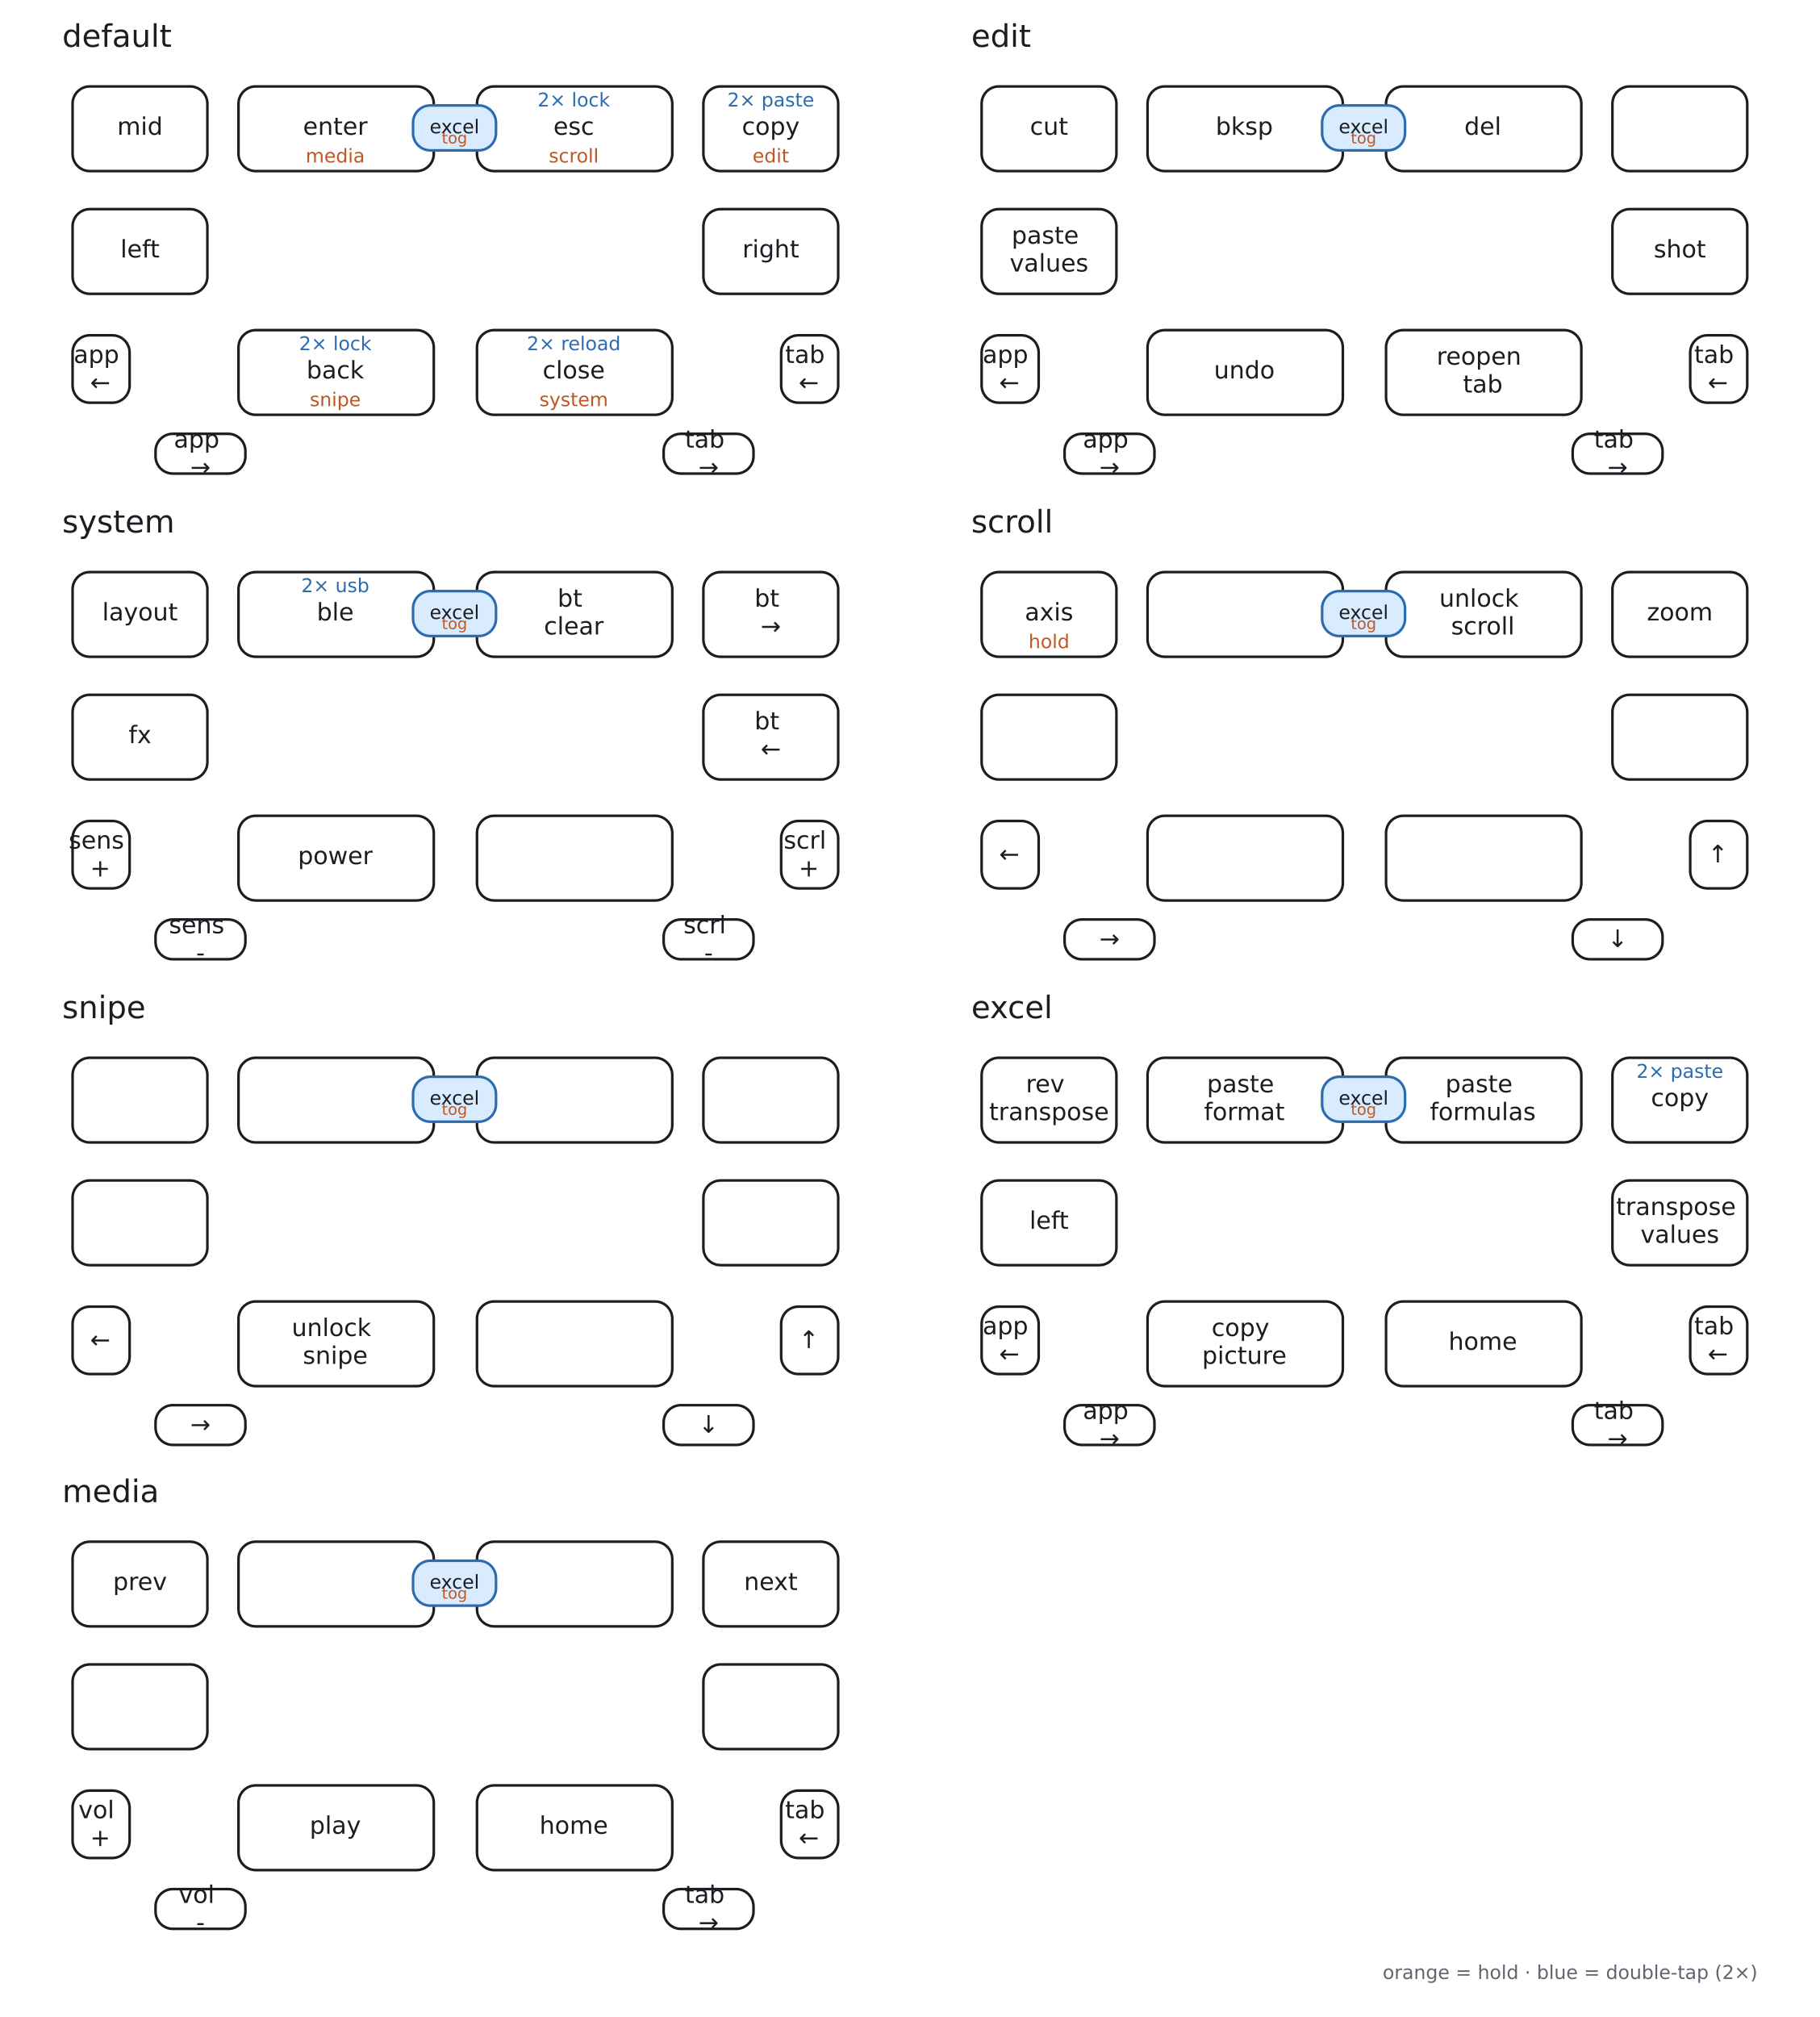
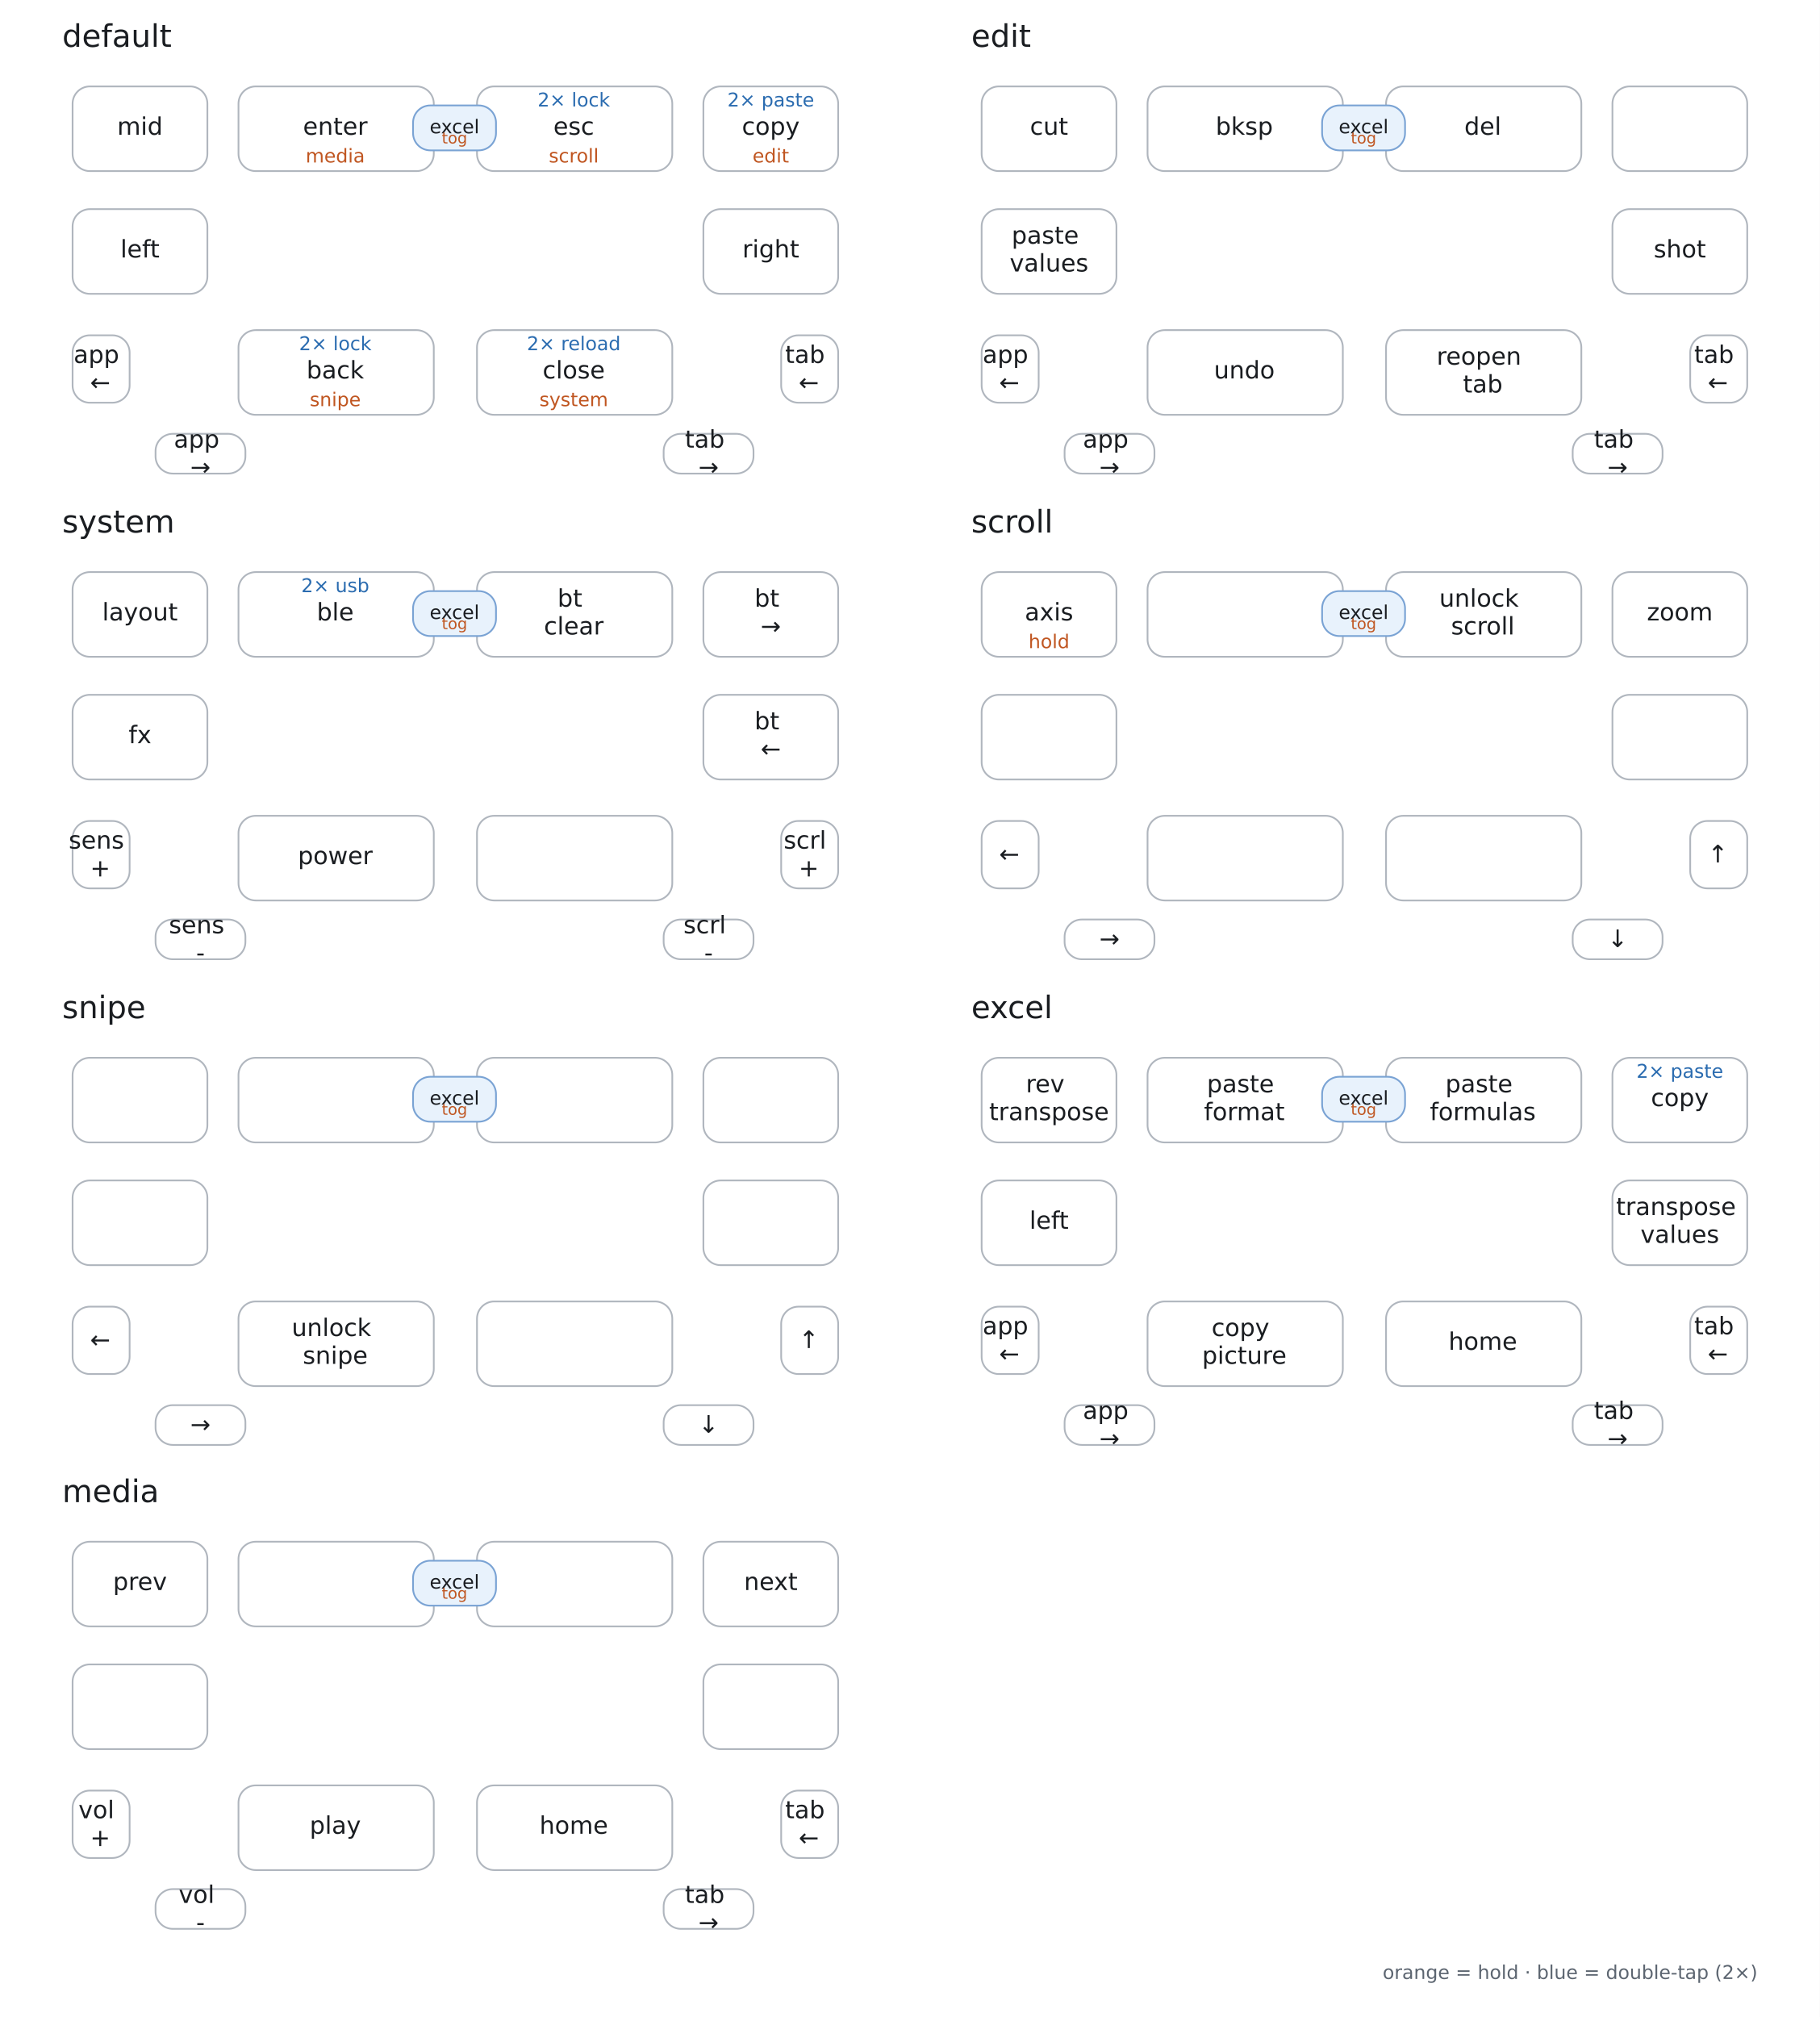
<svg xmlns="http://www.w3.org/2000/svg" width="1053" height="1167" viewBox="0 0 1053 1167" class="keymap">
  <rect id="page-bg" width="100%" height="100%" fill="#ffffff" />
  <style>/* inherit to force styles through use tags */
svg path {
    fill: inherit;
}

/* font and background color specifications */
svg.keymap {
    font-family: SFMono-Regular,Consolas,Liberation Mono,Menlo,monospace;
    font-size: 14px;
    font-kerning: normal;
    text-rendering: optimizeLegibility;
    fill: #24292e;
}

/* default key styling */
rect.key {
    fill: #f6f8fa;
}

rect.key, rect.combo {
    stroke: #c9cccf;
    stroke-width: 1;
}

/* default key side styling, only used is draw_key_sides is set */
rect.side {
    filter: brightness(90%);
}

/* color accent for combo boxes */
rect.combo, rect.combo-separate {
    fill: #cdf;
}

/* color accent for held keys */
rect.held, rect.combo.held {
    fill: #fdd;
}

/* color accent for ghost (optional) keys */
rect.ghost, rect.combo.ghost {
    stroke-dasharray: 4, 4;
    stroke-width: 2;
}

text {
    text-anchor: middle;
    dominant-baseline: middle;
}

/* styling for layer labels */
text.label {
    font-weight: bold;
    text-anchor: start;
    stroke: white;
    stroke-width: 4;
    paint-order: stroke;
}

/* styling for optional footer */
text.footer {
    text-anchor: end;
    dominant-baseline: auto;
    stroke: white;
    stroke-width: 4;
    paint-order: stroke;
}

/* styling for combo tap, and key non-tap label text */
text.combo, text.hold, text.shifted, text.left, text.right, text.tl, text.tr, text.bl, text.br {
    font-size: 11px;
}

text.hold, text.bl, text.br {
    text-anchor: middle;
    dominant-baseline: auto;
}

text.shifted, text.tl, text.tr {
    text-anchor: middle;
    dominant-baseline: hanging;
}

text.left, text.tl, text.bl {
    text-anchor: start;
}

text.right, text.tr, text.br {
    text-anchor: end;
}

text.layer-activator {
    text-decoration: underline;
}

/* styling for hold/shifted label text in combo box */
text.combo.hold, text.combo.shifted, text.combo.left, text.combo.right {
    font-size: 8px;
}

/* lighter symbol for transparent keys */
text.trans {
    fill: #7b7e81;
}

/* styling for combo dendrons */
path.combo {
    stroke-width: 1;
    stroke: gray;
    fill: none;
}

/* Start Tabler Icons Cleanup */
/* cannot use height/width with glyphs */
.icon-tabler &gt; path {
    fill: inherit;
    stroke: inherit;
    stroke-width: 2;
}
/* hide tabler's default box */
.icon-tabler &gt; path[stroke="none"][fill="none"] {
    visibility: hidden;
}
/* End Tabler Icons Cleanup */

svg.keymap {
  font-family: "DejaVu Sans", "Segoe UI", sans-serif;
  font-size: 15px;
  font-weight: 400;
  fill: #1a1d21;
}
rect.key {
  fill: #ffffff;
-   stroke: #1a1d21;
-   stroke-width: 1.5;
+   stroke: #b0b6be;
+   stroke-width: 1;
}
rect.combo, rect.combo-separate {
-   fill: #d8ebff;
-   stroke: #2b6cb0;
-   stroke-width: 1.5;
+   fill: #e8f2fc;
+   stroke: #7aa3d4;
+   stroke-width: 1;
}
rect.held, rect.combo.held {
  fill: #ffe8c8;
  stroke: #c05621;
}
rect.ghost, rect.combo.ghost {
  stroke: #a0a6ad;
  stroke-dasharray: 5, 4;
  fill: #f4f5f6;
}
text.label {
  font-size: 18px;
  font-weight: 400 !important;
  letter-spacing: 0;
  stroke: #ffffff;
  stroke-width: 5;
  paint-order: stroke;
}
text.footer {
  font-size: 11px;
  font-weight: 400;
  fill: #5c6570;
  stroke: none;
}
text.key.tap {
  font-size: 14px;
  font-weight: 400;
}
text.hold, text.shifted, text.left, text.right, text.tl, text.tr, text.bl, text.br, text.combo {
  font-size: 11px;
  font-weight: 400;
}
text.hold {
  fill: #c05621;
}
text.shifted {
  fill: #2b6cb0;
}
text.combo.tap {
  font-size: 11px;
  font-weight: 400;
}
text.combo.hold, text.combo.shifted {
  font-size: 9px;
  font-weight: 400;
}
text.trans {
  fill: #c5c9ce;
}
path.combo {
  stroke: #2b6cb0;
  stroke-width: 1.5;
}
</style>
  <g transform="translate(36, 0)" class="layer-default">
    <text x="0" y="22" class="label" id="default">default</text>
    <g transform="translate(0, 44)">
      <g transform="translate(158, 30)" class="key keypos-0">
        <rect rx="10" ry="10" x="-56" y="-24" width="113" height="49" class="key" />
        <text x="0" y="0" class="key tap">enter</text>
        <text x="0" y="20" class="key hold">media</text>
      </g>
      <g transform="translate(296, 30)" class="key keypos-1">
        <rect rx="10" ry="10" x="-56" y="-24" width="113" height="49" class="key" />
        <text x="0" y="0" class="key tap">esc</text>
        <text x="0" y="20" class="key hold">scroll</text>
        <text x="0" y="-20" class="key shifted">2× lock</text>
      </g>
      <g transform="translate(45, 30)" class="key keypos-2">
        <rect rx="10" ry="10" x="-39" y="-24" width="78" height="49" class="key" />
        <text x="0" y="0" class="key tap">mid</text>
      </g>
      <g transform="translate(410, 30)" class="key keypos-3">
        <rect rx="10" ry="10" x="-39" y="-24" width="78" height="49" class="key" />
        <text x="0" y="0" class="key tap">copy</text>
        <text x="0" y="20" class="key hold">edit</text>
        <text x="0" y="-20" class="key shifted">2× paste</text>
      </g>
      <g transform="translate(45, 101)" class="key keypos-4">
        <rect rx="10" ry="10" x="-39" y="-24" width="78" height="49" class="key" />
        <text x="0" y="0" class="key tap">left</text>
      </g>
      <g transform="translate(410, 101)" class="key keypos-5">
        <rect rx="10" ry="10" x="-39" y="-24" width="78" height="49" class="key" />
        <text x="0" y="0" class="key tap">right</text>
      </g>
      <g transform="translate(158, 171)" class="key keypos-6">
        <rect rx="10" ry="10" x="-56" y="-24" width="113" height="49" class="key" />
        <text x="0" y="0" class="key tap">back</text>
        <text x="0" y="20" class="key hold">snipe</text>
        <text x="0" y="-20" class="key shifted">2× lock</text>
      </g>
      <g transform="translate(296, 171)" class="key keypos-7">
        <rect rx="10" ry="10" x="-56" y="-24" width="113" height="49" class="key" />
        <text x="0" y="0" class="key tap">close</text>
        <text x="0" y="20" class="key hold">system</text>
        <text x="0" y="-20" class="key shifted">2× reload</text>
      </g>
      <g transform="translate(22, 170)" class="key keypos-8">
        <rect rx="10" ry="10" x="-16" y="-20" width="33" height="39" class="key" />
        <text x="0" y="0" class="key tap">
          <tspan x="0" dy="-0.57em">app</tspan>
          <tspan x="0" dy="1.15em">←</tspan>
        </text>
      </g>
      <g transform="translate(432, 170)" class="key keypos-9">
        <rect rx="10" ry="10" x="-16" y="-20" width="33" height="39" class="key" />
        <text x="0" y="0" class="key tap">
          <tspan x="0" dy="-0.57em">tab</tspan>
          <tspan x="0" dy="1.15em">←</tspan>
        </text>
      </g>
      <g transform="translate(80, 219)" class="key keypos-10">
        <rect rx="10" ry="10" x="-26" y="-12" width="52" height="23" class="key" />
        <text x="0" y="0" class="key tap">
          <tspan x="0" dy="-0.57em">app</tspan>
          <tspan x="0" dy="1.15em">→</tspan>
        </text>
      </g>
      <g transform="translate(374, 219)" class="key keypos-11">
        <rect rx="10" ry="10" x="-26" y="-12" width="52" height="23" class="key" />
        <text x="0" y="0" class="key tap">
          <tspan x="0" dy="-0.57em">tab</tspan>
          <tspan x="0" dy="1.15em">→</tspan>
        </text>
      </g>
      <g class="combo combopos-0">
        <rect rx="10" ry="10" x="203" y="17" width="48" height="26" class="combo" />
        <text x="227" y="30" class="combo tap">excel</text>
        <text x="227" y="39" class="combo hold">tog</text>
      </g>
    </g>
  </g>
  <g transform="translate(562, 0)" class="layer-edit">
    <text x="0" y="22" class="label" id="edit">edit</text>
    <g transform="translate(0, 44)">
      <g transform="translate(158, 30)" class="key keypos-0">
        <rect rx="10" ry="10" x="-56" y="-24" width="113" height="49" class="key" />
        <text x="0" y="0" class="key tap">bksp</text>
      </g>
      <g transform="translate(296, 30)" class="key keypos-1">
        <rect rx="10" ry="10" x="-56" y="-24" width="113" height="49" class="key" />
        <text x="0" y="0" class="key tap">del</text>
      </g>
      <g transform="translate(45, 30)" class="key keypos-2">
        <rect rx="10" ry="10" x="-39" y="-24" width="78" height="49" class="key" />
        <text x="0" y="0" class="key tap">cut</text>
      </g>
      <g transform="translate(410, 30)" class="key keypos-3">
        <rect rx="10" ry="10" x="-39" y="-24" width="78" height="49" class="key" />
      </g>
      <g transform="translate(45, 101)" class="key keypos-4">
        <rect rx="10" ry="10" x="-39" y="-24" width="78" height="49" class="key" />
        <text x="0" y="0" class="key tap">
          <tspan x="0" dy="-0.57em">paste</tspan>
          <tspan x="0" dy="1.15em">values</tspan>
        </text>
      </g>
      <g transform="translate(410, 101)" class="key keypos-5">
        <rect rx="10" ry="10" x="-39" y="-24" width="78" height="49" class="key" />
        <text x="0" y="0" class="key tap">shot</text>
      </g>
      <g transform="translate(158, 171)" class="key keypos-6">
        <rect rx="10" ry="10" x="-56" y="-24" width="113" height="49" class="key" />
        <text x="0" y="0" class="key tap">undo</text>
      </g>
      <g transform="translate(296, 171)" class="key keypos-7">
        <rect rx="10" ry="10" x="-56" y="-24" width="113" height="49" class="key" />
        <text x="0" y="0" class="key tap">
          <tspan x="0" dy="-0.57em">reopen</tspan>
          <tspan x="0" dy="1.15em">tab</tspan>
        </text>
      </g>
      <g transform="translate(22, 170)" class="key keypos-8">
        <rect rx="10" ry="10" x="-16" y="-20" width="33" height="39" class="key" />
        <text x="0" y="0" class="key tap">
          <tspan x="0" dy="-0.57em">app</tspan>
          <tspan x="0" dy="1.15em">←</tspan>
        </text>
      </g>
      <g transform="translate(432, 170)" class="key keypos-9">
        <rect rx="10" ry="10" x="-16" y="-20" width="33" height="39" class="key" />
        <text x="0" y="0" class="key tap">
          <tspan x="0" dy="-0.57em">tab</tspan>
          <tspan x="0" dy="1.15em">←</tspan>
        </text>
      </g>
      <g transform="translate(80, 219)" class="key keypos-10">
        <rect rx="10" ry="10" x="-26" y="-12" width="52" height="23" class="key" />
        <text x="0" y="0" class="key tap">
          <tspan x="0" dy="-0.57em">app</tspan>
          <tspan x="0" dy="1.15em">→</tspan>
        </text>
      </g>
      <g transform="translate(374, 219)" class="key keypos-11">
        <rect rx="10" ry="10" x="-26" y="-12" width="52" height="23" class="key" />
        <text x="0" y="0" class="key tap">
          <tspan x="0" dy="-0.57em">tab</tspan>
          <tspan x="0" dy="1.15em">→</tspan>
        </text>
      </g>
      <g class="combo combopos-0">
        <rect rx="10" ry="10" x="203" y="17" width="48" height="26" class="combo" />
        <text x="227" y="30" class="combo tap">excel</text>
        <text x="227" y="39" class="combo hold">tog</text>
      </g>
    </g>
  </g>
  <g transform="translate(36, 281)" class="layer-system">
    <text x="0" y="22" class="label" id="system">system</text>
    <g transform="translate(0, 44)">
      <g transform="translate(158, 30)" class="key keypos-0">
        <rect rx="10" ry="10" x="-56" y="-24" width="113" height="49" class="key" />
        <text x="0" y="0" class="key tap">ble</text>
        <text x="0" y="-20" class="key shifted">2× usb</text>
      </g>
      <g transform="translate(296, 30)" class="key keypos-1">
        <rect rx="10" ry="10" x="-56" y="-24" width="113" height="49" class="key" />
        <text x="0" y="0" class="key tap">
          <tspan x="0" dy="-0.57em">bt</tspan>
          <tspan x="0" dy="1.15em">clear</tspan>
        </text>
      </g>
      <g transform="translate(45, 30)" class="key keypos-2">
        <rect rx="10" ry="10" x="-39" y="-24" width="78" height="49" class="key" />
        <text x="0" y="0" class="key tap">layout</text>
      </g>
      <g transform="translate(410, 30)" class="key keypos-3">
        <rect rx="10" ry="10" x="-39" y="-24" width="78" height="49" class="key" />
        <text x="0" y="0" class="key tap">
          <tspan x="0" dy="-0.57em">bt</tspan>
          <tspan x="0" dy="1.15em">→</tspan>
        </text>
      </g>
      <g transform="translate(45, 101)" class="key keypos-4">
        <rect rx="10" ry="10" x="-39" y="-24" width="78" height="49" class="key" />
        <text x="0" y="0" class="key tap">fx</text>
      </g>
      <g transform="translate(410, 101)" class="key keypos-5">
        <rect rx="10" ry="10" x="-39" y="-24" width="78" height="49" class="key" />
        <text x="0" y="0" class="key tap">
          <tspan x="0" dy="-0.57em">bt</tspan>
          <tspan x="0" dy="1.15em">←</tspan>
        </text>
      </g>
      <g transform="translate(158, 171)" class="key keypos-6">
        <rect rx="10" ry="10" x="-56" y="-24" width="113" height="49" class="key" />
        <text x="0" y="0" class="key tap">power</text>
      </g>
      <g transform="translate(296, 171)" class="key keypos-7">
        <rect rx="10" ry="10" x="-56" y="-24" width="113" height="49" class="key" />
      </g>
      <g transform="translate(22, 170)" class="key keypos-8">
        <rect rx="10" ry="10" x="-16" y="-20" width="33" height="39" class="key" />
        <text x="0" y="0" class="key tap">
          <tspan x="0" dy="-0.57em">sens</tspan>
          <tspan x="0" dy="1.15em">+</tspan>
        </text>
      </g>
      <g transform="translate(432, 170)" class="key keypos-9">
        <rect rx="10" ry="10" x="-16" y="-20" width="33" height="39" class="key" />
        <text x="0" y="0" class="key tap">
          <tspan x="0" dy="-0.57em">scrl</tspan>
          <tspan x="0" dy="1.15em">+</tspan>
        </text>
      </g>
      <g transform="translate(80, 219)" class="key keypos-10">
        <rect rx="10" ry="10" x="-26" y="-12" width="52" height="23" class="key" />
        <text x="0" y="0" class="key tap">
          <tspan x="0" dy="-0.57em">sens</tspan>
          <tspan x="0" dy="1.15em">-</tspan>
        </text>
      </g>
      <g transform="translate(374, 219)" class="key keypos-11">
        <rect rx="10" ry="10" x="-26" y="-12" width="52" height="23" class="key" />
        <text x="0" y="0" class="key tap">
          <tspan x="0" dy="-0.57em">scrl</tspan>
          <tspan x="0" dy="1.15em">-</tspan>
        </text>
      </g>
      <g class="combo combopos-0">
        <rect rx="10" ry="10" x="203" y="17" width="48" height="26" class="combo" />
        <text x="227" y="30" class="combo tap">excel</text>
        <text x="227" y="39" class="combo hold">tog</text>
      </g>
    </g>
  </g>
  <g transform="translate(562, 281)" class="layer-scroll">
    <text x="0" y="22" class="label" id="scroll">scroll</text>
    <g transform="translate(0, 44)">
      <g transform="translate(158, 30)" class="key keypos-0">
        <rect rx="10" ry="10" x="-56" y="-24" width="113" height="49" class="key" />
      </g>
      <g transform="translate(296, 30)" class="key keypos-1">
        <rect rx="10" ry="10" x="-56" y="-24" width="113" height="49" class="key" />
        <text x="0" y="0" class="key tap">
          <tspan x="0" dy="-0.57em">unlock</tspan>
          <tspan x="0" dy="1.15em">scroll</tspan>
        </text>
      </g>
      <g transform="translate(45, 30)" class="key keypos-2">
        <rect rx="10" ry="10" x="-39" y="-24" width="78" height="49" class="key" />
        <text x="0" y="0" class="key tap">axis</text>
        <text x="0" y="20" class="key hold">hold</text>
      </g>
      <g transform="translate(410, 30)" class="key keypos-3">
        <rect rx="10" ry="10" x="-39" y="-24" width="78" height="49" class="key" />
        <text x="0" y="0" class="key tap">zoom</text>
      </g>
      <g transform="translate(45, 101)" class="key keypos-4">
        <rect rx="10" ry="10" x="-39" y="-24" width="78" height="49" class="key" />
      </g>
      <g transform="translate(410, 101)" class="key keypos-5">
        <rect rx="10" ry="10" x="-39" y="-24" width="78" height="49" class="key" />
      </g>
      <g transform="translate(158, 171)" class="key keypos-6">
        <rect rx="10" ry="10" x="-56" y="-24" width="113" height="49" class="key" />
      </g>
      <g transform="translate(296, 171)" class="key keypos-7">
        <rect rx="10" ry="10" x="-56" y="-24" width="113" height="49" class="key" />
      </g>
      <g transform="translate(22, 170)" class="key keypos-8">
        <rect rx="10" ry="10" x="-16" y="-20" width="33" height="39" class="key" />
        <text x="0" y="0" class="key tap">←</text>
      </g>
      <g transform="translate(432, 170)" class="key keypos-9">
        <rect rx="10" ry="10" x="-16" y="-20" width="33" height="39" class="key" />
        <text x="0" y="0" class="key tap">↑</text>
      </g>
      <g transform="translate(80, 219)" class="key keypos-10">
        <rect rx="10" ry="10" x="-26" y="-12" width="52" height="23" class="key" />
        <text x="0" y="0" class="key tap">→</text>
      </g>
      <g transform="translate(374, 219)" class="key keypos-11">
        <rect rx="10" ry="10" x="-26" y="-12" width="52" height="23" class="key" />
        <text x="0" y="0" class="key tap">↓</text>
      </g>
      <g class="combo combopos-0">
        <rect rx="10" ry="10" x="203" y="17" width="48" height="26" class="combo" />
        <text x="227" y="30" class="combo tap">excel</text>
        <text x="227" y="39" class="combo hold">tog</text>
      </g>
    </g>
  </g>
  <g transform="translate(36, 562)" class="layer-snipe">
    <text x="0" y="22" class="label" id="snipe">snipe</text>
    <g transform="translate(0, 44)">
      <g transform="translate(158, 30)" class="key keypos-0">
        <rect rx="10" ry="10" x="-56" y="-24" width="113" height="49" class="key" />
      </g>
      <g transform="translate(296, 30)" class="key keypos-1">
        <rect rx="10" ry="10" x="-56" y="-24" width="113" height="49" class="key" />
      </g>
      <g transform="translate(45, 30)" class="key keypos-2">
        <rect rx="10" ry="10" x="-39" y="-24" width="78" height="49" class="key" />
      </g>
      <g transform="translate(410, 30)" class="key keypos-3">
        <rect rx="10" ry="10" x="-39" y="-24" width="78" height="49" class="key" />
      </g>
      <g transform="translate(45, 101)" class="key keypos-4">
        <rect rx="10" ry="10" x="-39" y="-24" width="78" height="49" class="key" />
      </g>
      <g transform="translate(410, 101)" class="key keypos-5">
        <rect rx="10" ry="10" x="-39" y="-24" width="78" height="49" class="key" />
      </g>
      <g transform="translate(158, 171)" class="key keypos-6">
        <rect rx="10" ry="10" x="-56" y="-24" width="113" height="49" class="key" />
        <text x="0" y="0" class="key tap">
          <tspan x="0" dy="-0.57em">unlock</tspan>
          <tspan x="0" dy="1.15em">snipe</tspan>
        </text>
      </g>
      <g transform="translate(296, 171)" class="key keypos-7">
        <rect rx="10" ry="10" x="-56" y="-24" width="113" height="49" class="key" />
      </g>
      <g transform="translate(22, 170)" class="key keypos-8">
        <rect rx="10" ry="10" x="-16" y="-20" width="33" height="39" class="key" />
        <text x="0" y="0" class="key tap">←</text>
      </g>
      <g transform="translate(432, 170)" class="key keypos-9">
        <rect rx="10" ry="10" x="-16" y="-20" width="33" height="39" class="key" />
        <text x="0" y="0" class="key tap">↑</text>
      </g>
      <g transform="translate(80, 219)" class="key keypos-10">
        <rect rx="10" ry="10" x="-26" y="-12" width="52" height="23" class="key" />
        <text x="0" y="0" class="key tap">→</text>
      </g>
      <g transform="translate(374, 219)" class="key keypos-11">
        <rect rx="10" ry="10" x="-26" y="-12" width="52" height="23" class="key" />
        <text x="0" y="0" class="key tap">↓</text>
      </g>
      <g class="combo combopos-0">
        <rect rx="10" ry="10" x="203" y="17" width="48" height="26" class="combo" />
        <text x="227" y="30" class="combo tap">excel</text>
        <text x="227" y="39" class="combo hold">tog</text>
      </g>
    </g>
  </g>
  <g transform="translate(562, 562)" class="layer-excel">
    <text x="0" y="22" class="label" id="excel">excel</text>
    <g transform="translate(0, 44)">
      <g transform="translate(158, 30)" class="key keypos-0">
        <rect rx="10" ry="10" x="-56" y="-24" width="113" height="49" class="key" />
        <text x="0" y="0" class="key tap">
          <tspan x="0" dy="-0.57em">paste</tspan>
          <tspan x="0" dy="1.15em">format</tspan>
        </text>
      </g>
      <g transform="translate(296, 30)" class="key keypos-1">
        <rect rx="10" ry="10" x="-56" y="-24" width="113" height="49" class="key" />
        <text x="0" y="0" class="key tap">
          <tspan x="0" dy="-0.57em">paste</tspan>
          <tspan x="0" dy="1.15em">formulas</tspan>
        </text>
      </g>
      <g transform="translate(45, 30)" class="key keypos-2">
        <rect rx="10" ry="10" x="-39" y="-24" width="78" height="49" class="key" />
        <text x="0" y="0" class="key tap">
          <tspan x="0" dy="-0.57em">rev</tspan>
          <tspan x="0" dy="1.15em">transpose</tspan>
        </text>
      </g>
      <g transform="translate(410, 30)" class="key keypos-3">
        <rect rx="10" ry="10" x="-39" y="-24" width="78" height="49" class="key" />
        <text x="0" y="0" class="key tap">copy</text>
        <text x="0" y="-20" class="key shifted">2× paste</text>
      </g>
      <g transform="translate(45, 101)" class="key keypos-4">
        <rect rx="10" ry="10" x="-39" y="-24" width="78" height="49" class="key" />
        <text x="0" y="0" class="key tap">left</text>
      </g>
      <g transform="translate(410, 101)" class="key keypos-5">
        <rect rx="10" ry="10" x="-39" y="-24" width="78" height="49" class="key" />
        <text x="0" y="0" class="key tap">
          <tspan x="0" dy="-0.57em">transpose</tspan>
          <tspan x="0" dy="1.15em">values</tspan>
        </text>
      </g>
      <g transform="translate(158, 171)" class="key keypos-6">
        <rect rx="10" ry="10" x="-56" y="-24" width="113" height="49" class="key" />
        <text x="0" y="0" class="key tap">
          <tspan x="0" dy="-0.57em">copy</tspan>
          <tspan x="0" dy="1.15em">picture</tspan>
        </text>
      </g>
      <g transform="translate(296, 171)" class="key keypos-7">
        <rect rx="10" ry="10" x="-56" y="-24" width="113" height="49" class="key" />
        <text x="0" y="0" class="key tap">home</text>
      </g>
      <g transform="translate(22, 170)" class="key keypos-8">
        <rect rx="10" ry="10" x="-16" y="-20" width="33" height="39" class="key" />
        <text x="0" y="0" class="key tap">
          <tspan x="0" dy="-0.57em">app</tspan>
          <tspan x="0" dy="1.15em">←</tspan>
        </text>
      </g>
      <g transform="translate(432, 170)" class="key keypos-9">
        <rect rx="10" ry="10" x="-16" y="-20" width="33" height="39" class="key" />
        <text x="0" y="0" class="key tap">
          <tspan x="0" dy="-0.57em">tab</tspan>
          <tspan x="0" dy="1.15em">←</tspan>
        </text>
      </g>
      <g transform="translate(80, 219)" class="key keypos-10">
        <rect rx="10" ry="10" x="-26" y="-12" width="52" height="23" class="key" />
        <text x="0" y="0" class="key tap">
          <tspan x="0" dy="-0.57em">app</tspan>
          <tspan x="0" dy="1.15em">→</tspan>
        </text>
      </g>
      <g transform="translate(374, 219)" class="key keypos-11">
        <rect rx="10" ry="10" x="-26" y="-12" width="52" height="23" class="key" />
        <text x="0" y="0" class="key tap">
          <tspan x="0" dy="-0.57em">tab</tspan>
          <tspan x="0" dy="1.15em">→</tspan>
        </text>
      </g>
      <g class="combo combopos-0">
        <rect rx="10" ry="10" x="203" y="17" width="48" height="26" class="combo" />
        <text x="227" y="30" class="combo tap">excel</text>
        <text x="227" y="39" class="combo hold">tog</text>
      </g>
    </g>
  </g>
  <g transform="translate(36, 842)" class="layer-media">
    <text x="0" y="22" class="label" id="media">media</text>
    <g transform="translate(0, 44)">
      <g transform="translate(158, 30)" class="key keypos-0">
        <rect rx="10" ry="10" x="-56" y="-24" width="113" height="49" class="key" />
      </g>
      <g transform="translate(296, 30)" class="key keypos-1">
        <rect rx="10" ry="10" x="-56" y="-24" width="113" height="49" class="key" />
      </g>
      <g transform="translate(45, 30)" class="key keypos-2">
        <rect rx="10" ry="10" x="-39" y="-24" width="78" height="49" class="key" />
        <text x="0" y="0" class="key tap">prev</text>
      </g>
      <g transform="translate(410, 30)" class="key keypos-3">
        <rect rx="10" ry="10" x="-39" y="-24" width="78" height="49" class="key" />
        <text x="0" y="0" class="key tap">next</text>
      </g>
      <g transform="translate(45, 101)" class="key keypos-4">
        <rect rx="10" ry="10" x="-39" y="-24" width="78" height="49" class="key" />
      </g>
      <g transform="translate(410, 101)" class="key keypos-5">
        <rect rx="10" ry="10" x="-39" y="-24" width="78" height="49" class="key" />
      </g>
      <g transform="translate(158, 171)" class="key keypos-6">
        <rect rx="10" ry="10" x="-56" y="-24" width="113" height="49" class="key" />
        <text x="0" y="0" class="key tap">play</text>
      </g>
      <g transform="translate(296, 171)" class="key keypos-7">
        <rect rx="10" ry="10" x="-56" y="-24" width="113" height="49" class="key" />
        <text x="0" y="0" class="key tap">home</text>
      </g>
      <g transform="translate(22, 170)" class="key keypos-8">
        <rect rx="10" ry="10" x="-16" y="-20" width="33" height="39" class="key" />
        <text x="0" y="0" class="key tap">
          <tspan x="0" dy="-0.57em">vol</tspan>
          <tspan x="0" dy="1.15em">+</tspan>
        </text>
      </g>
      <g transform="translate(432, 170)" class="key keypos-9">
        <rect rx="10" ry="10" x="-16" y="-20" width="33" height="39" class="key" />
        <text x="0" y="0" class="key tap">
          <tspan x="0" dy="-0.57em">tab</tspan>
          <tspan x="0" dy="1.15em">←</tspan>
        </text>
      </g>
      <g transform="translate(80, 219)" class="key keypos-10">
        <rect rx="10" ry="10" x="-26" y="-12" width="52" height="23" class="key" />
        <text x="0" y="0" class="key tap">
          <tspan x="0" dy="-0.57em">vol</tspan>
          <tspan x="0" dy="1.15em">-</tspan>
        </text>
      </g>
      <g transform="translate(374, 219)" class="key keypos-11">
        <rect rx="10" ry="10" x="-26" y="-12" width="52" height="23" class="key" />
        <text x="0" y="0" class="key tap">
          <tspan x="0" dy="-0.57em">tab</tspan>
          <tspan x="0" dy="1.15em">→</tspan>
        </text>
      </g>
      <g class="combo combopos-0">
        <rect rx="10" ry="10" x="203" y="17" width="48" height="26" class="combo" />
        <text x="227" y="30" class="combo tap">excel</text>
        <text x="227" y="39" class="combo hold">tog</text>
      </g>
    </g>
  </g>
  <text x="1017.0" y="1145.0" class="footer">orange = hold · blue = double-tap (2×)</text>
</svg>
